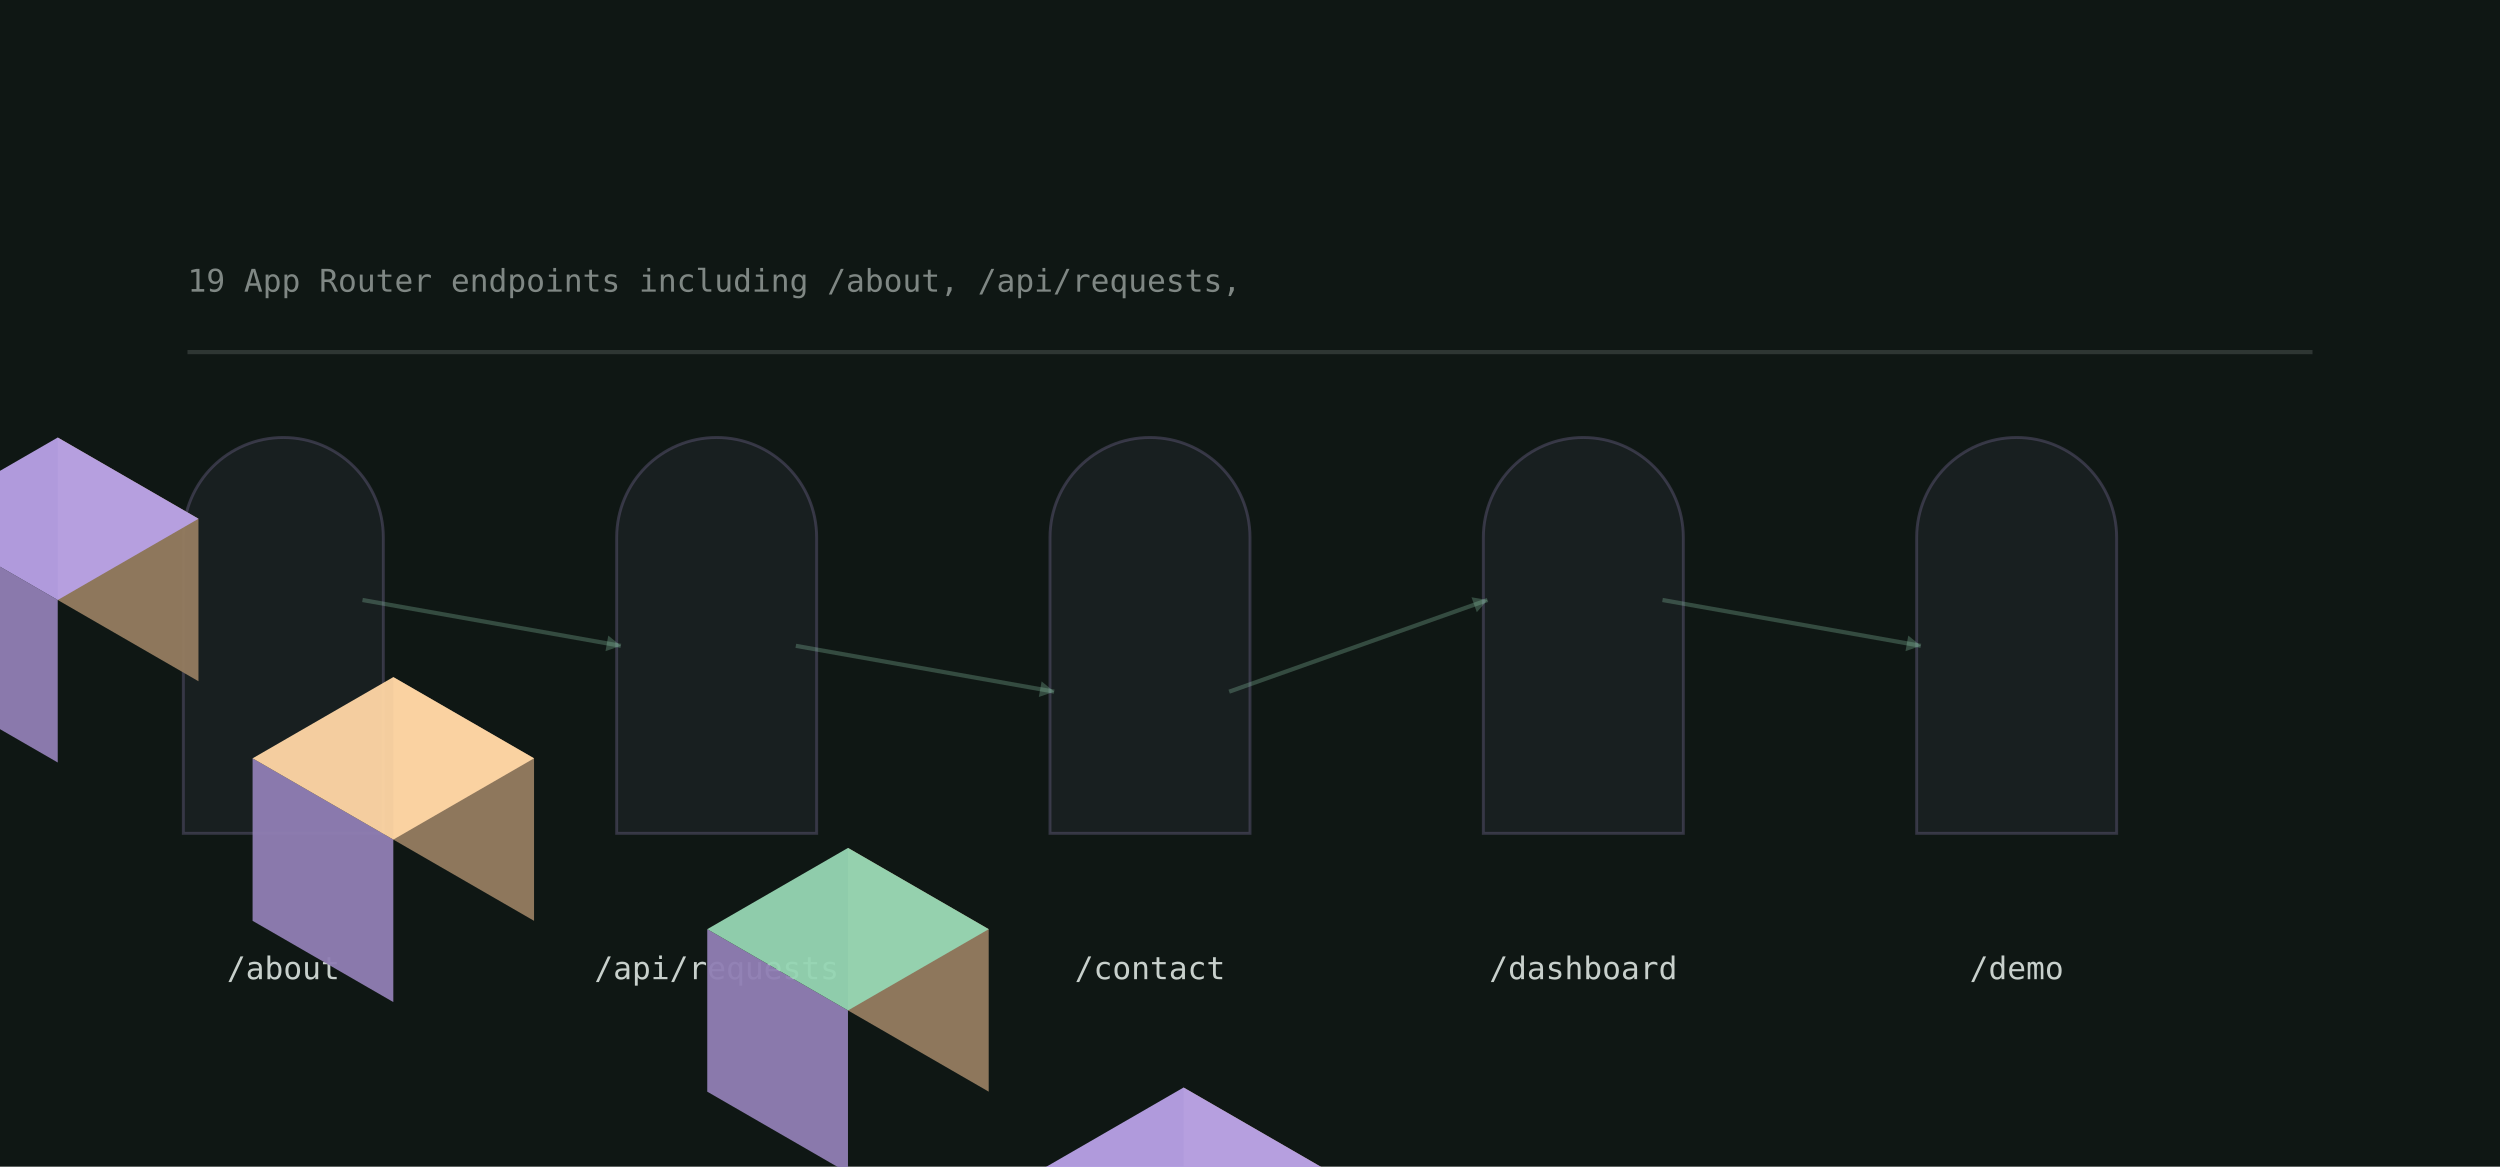
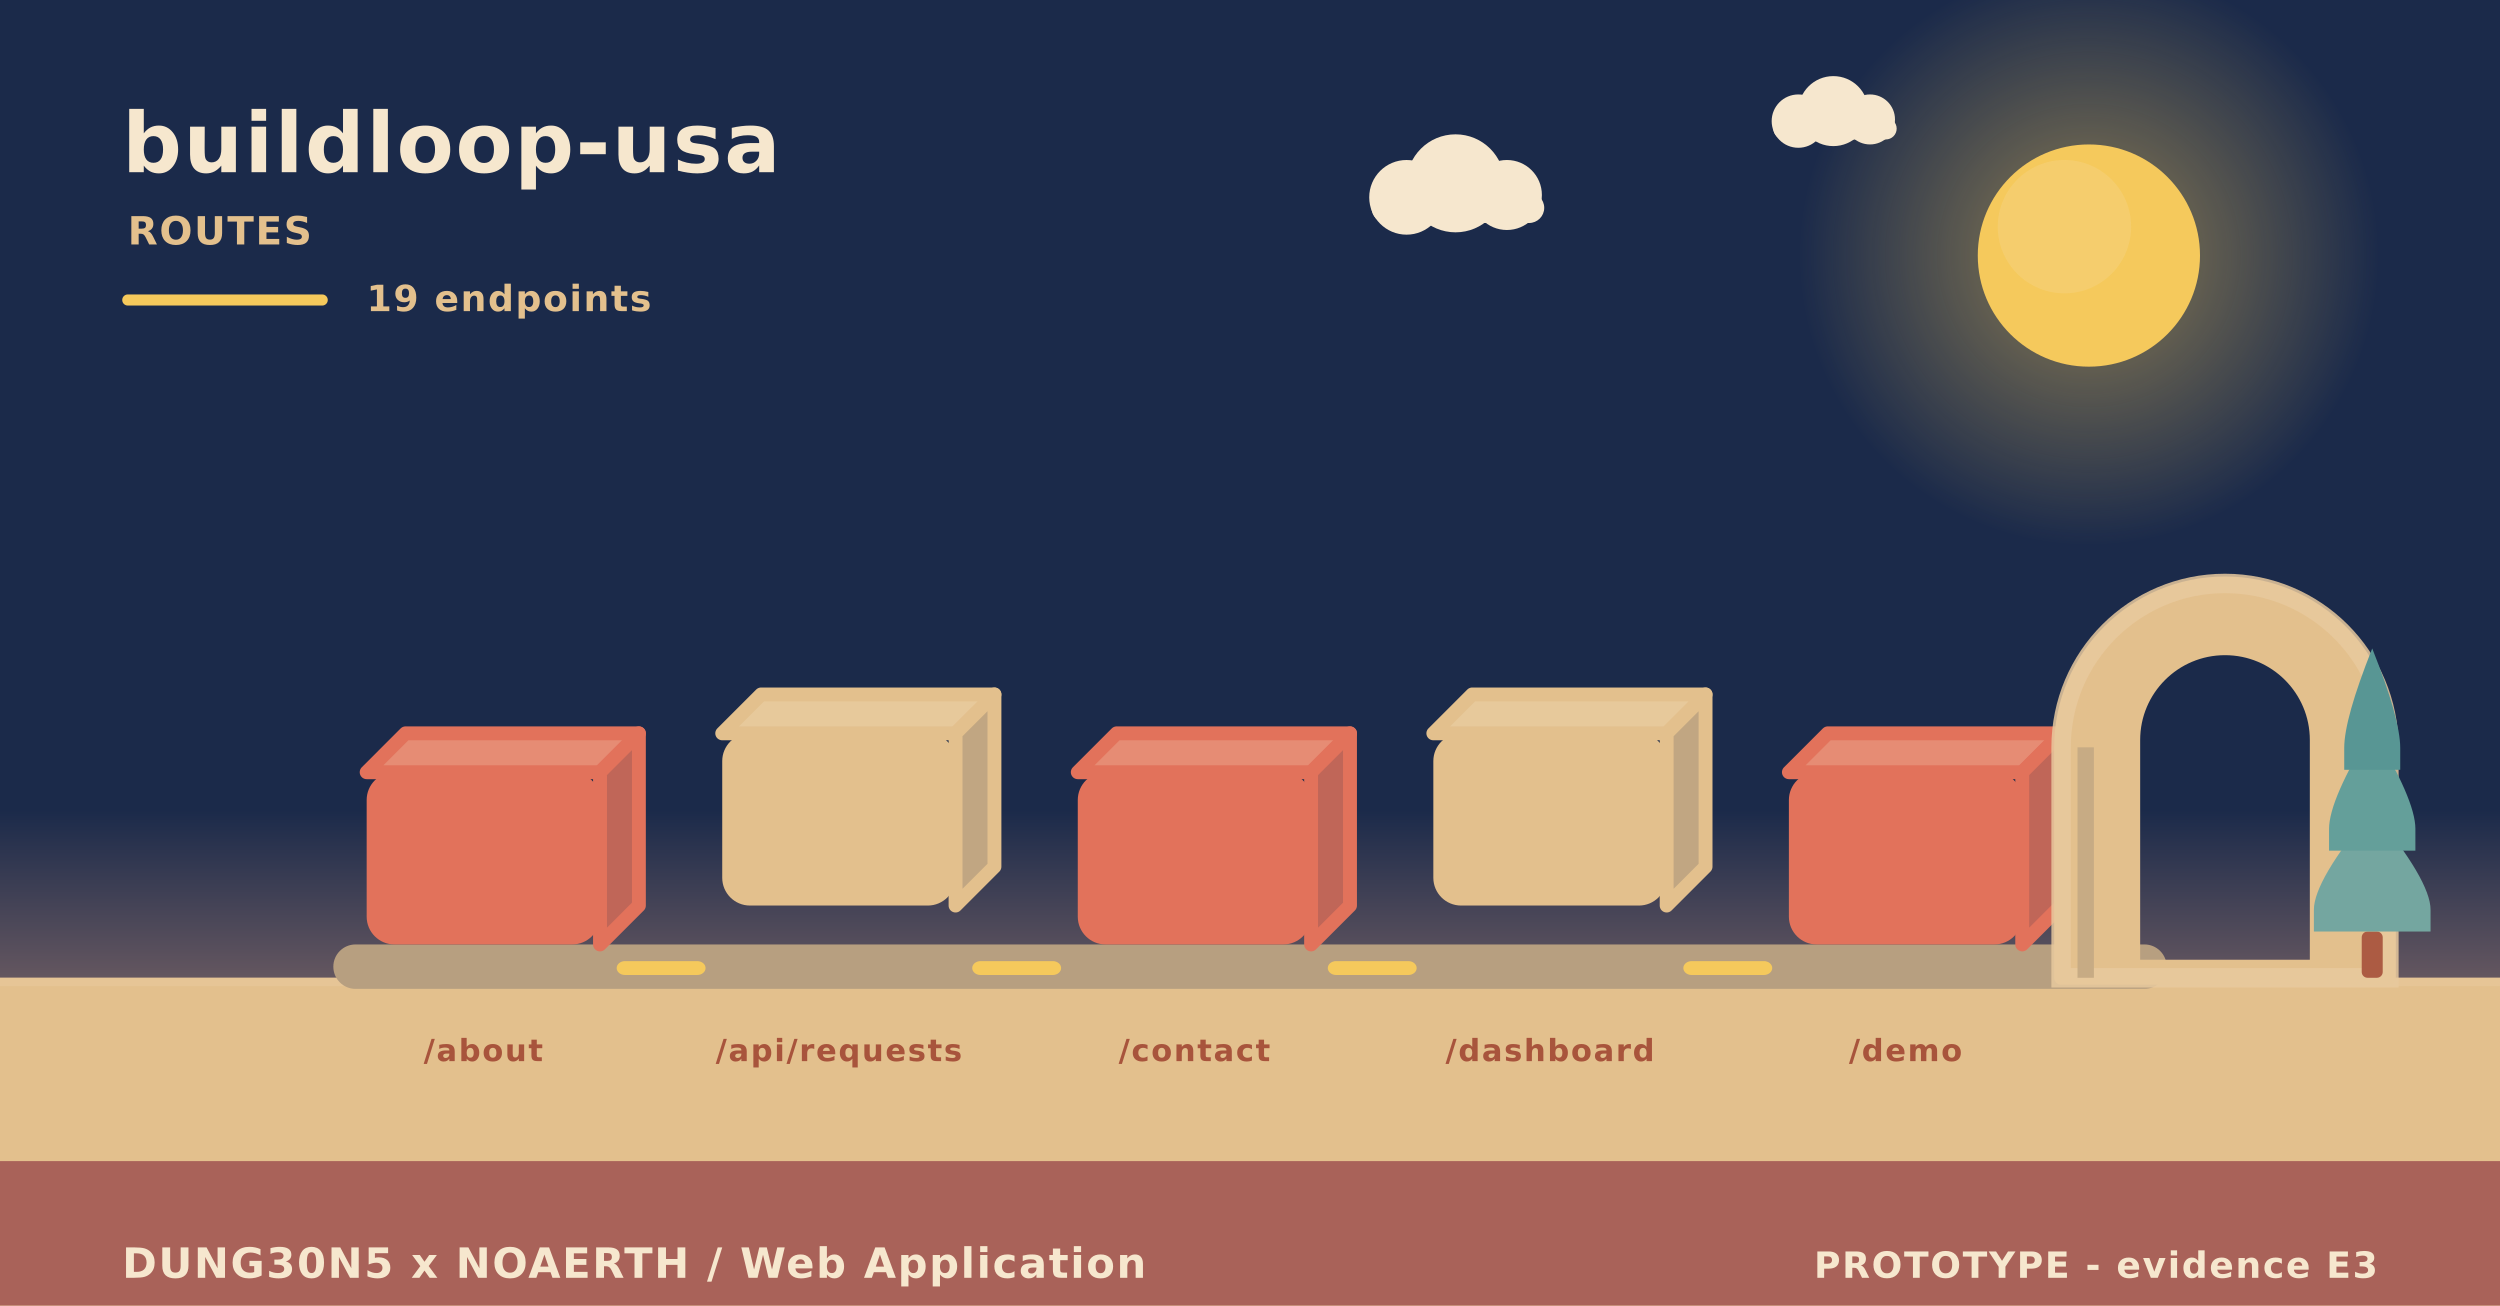
- <svg xmlns="http://www.w3.org/2000/svg" viewBox="0 0 1200 560" width="1200" height="560" role="img" aria-label="buildloop-usa data flow">
-   <rect width="1200" height="560" fill="#0f1714" />
-   <defs>
-     <linearGradient id="gf" x1="0" y1="0" x2="1" y2="1">
-       <stop offset="0%" stop-color="#95d5b2" />
-       <stop offset="100%" stop-color="#b8a1e6" />
-     </linearGradient>
-   </defs>
-   <path d="M88.00,400.00 L88.00,258.00 A48.00,48.00 0 0 1 184.00,258.00 L184.00,400.00 Z" fill="rgba(184,161,230,0.100)" opacity="0.55" stroke="rgba(184,161,230,0.400)" stroke-width="1.4" />
-   <polygon points="-133.37,173.00 -65.82,212.00 -65.82,134.00 -133.37,95.00" fill="#947c60" opacity="0.95" />
-   <polygon points="-200.92,212.00 -133.37,251.00 -133.37,173.00 -200.92,134.00" fill="#907eb3" opacity="0.95" />
-   <polygon points="-133.37,95.00 -65.82,134.00 -133.37,173.00 -200.92,134.00" fill="#95d5b2" opacity="0.95" />
-   <text x="136" y="470" font-family="ui-monospace,Menlo,monospace" font-size="15" fill="rgba(240,248,244,0.820)" text-anchor="middle">/about</text>
-   <path d="M296.00,400.00 L296.00,258.00 A48.00,48.00 0 0 1 392.00,258.00 L392.00,400.00 Z" fill="rgba(184,161,230,0.100)" opacity="0.55" stroke="rgba(184,161,230,0.400)" stroke-width="1.4" />
-   <polygon points="27.71,288.00 95.26,327.00 95.26,249.00 27.71,210.00" fill="#947c60" opacity="0.95" />
-   <polygon points="-39.84,327.00 27.71,366.00 27.71,288.00 -39.84,249.00" fill="#907eb3" opacity="0.95" />
-   <polygon points="27.71,210.00 95.26,249.00 27.71,288.00 -39.84,249.00" fill="#b8a1e6" opacity="0.95" />
-   <text x="344" y="470" font-family="ui-monospace,Menlo,monospace" font-size="15" fill="rgba(240,248,244,0.820)" text-anchor="middle">/api/requests</text>
-   <line x1="174.00" y1="288.00" x2="298.00" y2="310.00" stroke="rgba(149,213,178,0.500)" stroke-width="2.00" opacity="0.55" />
-   <polygon points="298.00,310.00 291.97,305.07 290.64,312.55" fill="rgba(149,213,178,0.500)" opacity="0.55" />
-   <path d="M504.00,400.00 L504.00,258.00 A48.00,48.00 0 0 1 600.00,258.00 L600.00,400.00 Z" fill="rgba(184,161,230,0.100)" opacity="0.55" stroke="rgba(184,161,230,0.400)" stroke-width="1.4" />
-   <polygon points="188.79,403.00 256.34,442.00 256.34,364.00 188.79,325.00" fill="#947c60" opacity="0.95" />
-   <polygon points="121.24,442.00 188.79,481.00 188.79,403.00 121.24,364.00" fill="#907eb3" opacity="0.95" />
-   <polygon points="188.79,325.00 256.34,364.00 188.79,403.00 121.24,364.00" fill="#ffd6a5" opacity="0.95" />
-   <text x="552" y="470" font-family="ui-monospace,Menlo,monospace" font-size="15" fill="rgba(240,248,244,0.820)" text-anchor="middle">/contact</text>
-   <line x1="382.00" y1="310.00" x2="506.00" y2="332.00" stroke="rgba(149,213,178,0.500)" stroke-width="2.00" opacity="0.55" />
-   <polygon points="506.00,332.00 499.97,327.07 498.64,334.55" fill="rgba(149,213,178,0.500)" opacity="0.55" />
-   <path d="M712.00,400.00 L712.00,258.00 A48.00,48.00 0 0 1 808.00,258.00 L808.00,400.00 Z" fill="rgba(184,161,230,0.100)" opacity="0.55" stroke="rgba(184,161,230,0.400)" stroke-width="1.4" />
-   <polygon points="407.03,485.00 474.58,524.00 474.58,446.00 407.03,407.00" fill="#947c60" opacity="0.95" />
-   <polygon points="339.48,524.00 407.03,563.00 407.03,485.00 339.48,446.00" fill="#907eb3" opacity="0.95" />
-   <polygon points="407.03,407.00 474.58,446.00 407.03,485.00 339.48,446.00" fill="#95d5b2" opacity="0.95" />
-   <text x="760" y="470" font-family="ui-monospace,Menlo,monospace" font-size="15" fill="rgba(240,248,244,0.820)" text-anchor="middle">/dashboard</text>
-   <line x1="590.00" y1="332.00" x2="714.00" y2="288.00" stroke="rgba(149,213,178,0.500)" stroke-width="2.00" opacity="0.55" />
-   <polygon points="714.00,288.00 706.32,286.69 708.86,293.86" fill="rgba(149,213,178,0.500)" opacity="0.55" />
-   <path d="M920.00,400.00 L920.00,258.00 A48.00,48.00 0 0 1 1016.00,258.00 L1016.00,400.00 Z" fill="rgba(184,161,230,0.100)" opacity="0.55" stroke="rgba(184,161,230,0.400)" stroke-width="1.4" />
-   <polygon points="568.11,600.00 635.66,639.00 635.66,561.00 568.11,522.00" fill="#947c60" opacity="0.95" />
-   <polygon points="500.56,639.00 568.11,678.00 568.11,600.00 500.56,561.00" fill="#907eb3" opacity="0.95" />
-   <polygon points="568.11,522.00 635.66,561.00 568.11,600.00 500.56,561.00" fill="#b8a1e6" opacity="0.95" />
-   <text x="968" y="470" font-family="ui-monospace,Menlo,monospace" font-size="15" fill="rgba(240,248,244,0.820)" text-anchor="middle">/demo</text>
-   <line x1="798.00" y1="288.00" x2="922.00" y2="310.00" stroke="rgba(149,213,178,0.500)" stroke-width="2.00" opacity="0.55" />
-   <polygon points="922.00,310.00 915.97,305.07 914.64,312.55" fill="rgba(149,213,178,0.500)" opacity="0.55" />
-   <rect x="90.00" y="168.00" width="1020.00" height="2.00" rx="0.00" fill="rgba(240,248,244,0.140)" opacity="1.00" />
-   <text x="90" y="140" font-family="ui-monospace,Menlo,monospace" font-size="15" fill="rgba(240,248,244,0.500)">19 App Router endpoints including /about, /api/requests,</text>
+ <svg xmlns="http://www.w3.org/2000/svg" width="900" height="470" viewBox="0 0 900 470" role="img" aria-label="buildloop-usa - how data moves">
+   <linearGradient id="skyd" x1="0" y1="0" x2="0" y2="1">
+     <stop offset="0" stop-color="#1b2a4a" />
+     <stop offset="0.62" stop-color="#1b2a4a" />
+     <stop offset="1" stop-color="#f3ad8a" />
+   </linearGradient>
+   <rect width="900" height="470" fill="url(#skyd)" />
+   <radialGradient id="sund">
+     <stop offset="0.35" stop-color="#f5c95c" stop-opacity="0.34" />
+     <stop offset="1" stop-color="#f5c95c" stop-opacity="0" />
+   </radialGradient>
+   <circle cx="752" cy="92" r="104" fill="url(#sund)" />
+   <circle cx="752" cy="92" r="40" fill="#f5c95c" />
+   <circle cx="743.2" cy="81.6" r="24" fill="#f5d27e" opacity="0.5" />
+   <g>
+     <circle cx="524" cy="66" r="17.64" fill="#f6e7ce" />
+     <circle cx="506.36" cy="71.04" r="13.44" fill="#f6e7ce" />
+     <circle cx="542.48" cy="70.2" r="12.6" fill="#f6e7ce" />
+     <rect x="493.76" y="69.36" width="62.16" height="10.92" rx="5.46" fill="#f6e7ce" />
+   </g>
+   <g>
+     <circle cx="660" cy="40" r="12.6" fill="#f6e7ce" />
+     <circle cx="647.4" cy="43.6" r="9.6" fill="#f6e7ce" />
+     <circle cx="673.2" cy="43" r="9" fill="#f6e7ce" />
+     <rect x="638.4" y="42.4" width="44.4" height="7.8" rx="3.9" fill="#f6e7ce" />
+   </g>
+   <rect x="0" y="352" width="900" height="118" fill="#e3c08d" />
+   <rect x="0" y="352" width="900" height="3" fill="#e6c596" />
+   <text x="44" y="62" font-family="Verdana,DejaVu Sans,sans-serif" font-size="30" font-weight="700" letter-spacing="0.6" fill="#f6e7ce" text-anchor="start">buildloop-usa</text>
+   <text x="46" y="88" font-family="Verdana,DejaVu Sans,sans-serif" font-size="14" font-weight="700" letter-spacing="0.6" fill="#e3c08d" text-anchor="start">ROUTES</text>
+   <rect x="44" y="106" width="74" height="4" rx="2" fill="#f5c95c" />
+   <text x="132" y="112" font-family="Verdana,DejaVu Sans,sans-serif" font-size="13" font-weight="700" letter-spacing="0.6" fill="#e3c08d" text-anchor="start">19 endpoints</text>
+   <rect x="120" y="340" width="660" height="16" rx="8" fill="#b79f80" />
+   <path d="M132,278 L216,278 L230,264 L146,264 Z" fill="#e68c74" stroke="#e2725b" stroke-width="5" stroke-linejoin="round" />
+   <path d="M216,278 L230,264 L230,326 L216,340 Z" fill="#c06658" stroke="#e2725b" stroke-width="5" stroke-linejoin="round" />
+   <rect x="132" y="278" width="84" height="62" rx="10" fill="#e2725b" />
+   <text x="174" y="382" font-family="Verdana,DejaVu Sans,sans-serif" font-size="11" font-weight="700" letter-spacing="0.6" fill="#a8543c" text-anchor="middle">/about</text>
+   <path d="M260,264 L344,264 L358,250 L274,250 Z" fill="#e7c99b" stroke="#e3c08d" stroke-width="5" stroke-linejoin="round" />
+   <path d="M344,264 L358,250 L358,312 L344,326 Z" fill="#c1a682" stroke="#e3c08d" stroke-width="5" stroke-linejoin="round" />
+   <rect x="260" y="264" width="84" height="62" rx="10" fill="#e3c08d" />
+   <text x="302" y="382" font-family="Verdana,DejaVu Sans,sans-serif" font-size="11" font-weight="700" letter-spacing="0.6" fill="#a8543c" text-anchor="middle">/api/requests</text>
+   <rect x="222" y="346" width="32" height="5" rx="3" fill="#f5c95c" />
+   <path d="M388,278 L472,278 L486,264 L402,264 Z" fill="#e68c74" stroke="#e2725b" stroke-width="5" stroke-linejoin="round" />
+   <path d="M472,278 L486,264 L486,326 L472,340 Z" fill="#c06658" stroke="#e2725b" stroke-width="5" stroke-linejoin="round" />
+   <rect x="388" y="278" width="84" height="62" rx="10" fill="#e2725b" />
+   <text x="430" y="382" font-family="Verdana,DejaVu Sans,sans-serif" font-size="11" font-weight="700" letter-spacing="0.6" fill="#a8543c" text-anchor="middle">/contact</text>
+   <rect x="350" y="346" width="32" height="5" rx="3" fill="#f5c95c" />
+   <path d="M516,264 L600,264 L614,250 L530,250 Z" fill="#e7c99b" stroke="#e3c08d" stroke-width="5" stroke-linejoin="round" />
+   <path d="M600,264 L614,250 L614,312 L600,326 Z" fill="#c1a682" stroke="#e3c08d" stroke-width="5" stroke-linejoin="round" />
+   <rect x="516" y="264" width="84" height="62" rx="10" fill="#e3c08d" />
+   <text x="558" y="382" font-family="Verdana,DejaVu Sans,sans-serif" font-size="11" font-weight="700" letter-spacing="0.6" fill="#a8543c" text-anchor="middle">/dashboard</text>
+   <rect x="478" y="346" width="32" height="5" rx="3" fill="#f5c95c" />
+   <path d="M644,278 L728,278 L742,264 L658,264 Z" fill="#e68c74" stroke="#e2725b" stroke-width="5" stroke-linejoin="round" />
+   <path d="M728,278 L742,264 L742,326 L728,340 Z" fill="#c06658" stroke="#e2725b" stroke-width="5" stroke-linejoin="round" />
+   <rect x="644" y="278" width="84" height="62" rx="10" fill="#e2725b" />
+   <text x="686" y="382" font-family="Verdana,DejaVu Sans,sans-serif" font-size="11" font-weight="700" letter-spacing="0.6" fill="#a8543c" text-anchor="middle">/demo</text>
+   <rect x="606" y="346" width="32" height="5" rx="3" fill="#f5c95c" />
+   <path d="M742,352 L742,269.04 A59,59 0 0 1 860,269.04 L860,352 Z M767.96,348 L767.96,266.4 A33.04,33.04 0 0 1 834.04,266.4 L834.04,348 Z" fill="#e3c08d" fill-rule="evenodd" stroke="#e3c08d" stroke-width="5" stroke-linejoin="round" />
+   <path d="M742,352 L742,269.04 A59,59 0 0 1 860,269.04 L860,352 Z" fill="none" stroke="#e8c99d" stroke-width="7" stroke-linecap="round" opacity="0.85" />
+   <rect x="747.9" y="269.04" width="5.9" height="82.96" fill="#c7ab84" />
+   <rect x="850.22" y="335.36" width="7.56" height="16.64" rx="2.1" fill="#ac5b43" />
+   <path d="M854,291.68 Q833,317.01 833,327.5 Q833,335.36 833,335.36 L875,335.36 Q875,335.36 875,327.5 Q875,317.01 854,291.68 Z" fill="#74a6a0" />
+   <path d="M854,262.56 Q838.46,287.89 838.46,298.38 Q838.46,306.24 838.46,306.24 L869.54,306.24 Q869.54,306.24 869.54,298.38 Q869.54,287.89 854,262.56 Z" fill="#649f9a" />
+   <path d="M854,233.44 Q843.92,258.77 843.92,269.26 Q843.92,277.12 843.92,277.12 L864.08,277.12 Q864.08,277.12 864.08,269.26 Q864.08,258.77 854,233.44 Z" fill="#589694" />
+   <rect x="0" y="418" width="900" height="52" rx="0" fill="#a65c56" opacity="0.94" />
+   <text x="44" y="460" font-family="Verdana,DejaVu Sans,sans-serif" font-size="15" font-weight="700" letter-spacing="0.6" fill="#f6e7ce" text-anchor="start">DUNG30N5 x NOAERTH  /  Web Application</text>
+   <text x="856" y="460" font-family="Verdana,DejaVu Sans,sans-serif" font-size="13" font-weight="700" letter-spacing="0.6" fill="#f6e7ce" text-anchor="end">PROTOTYPE  -  evidence E3</text>
</svg>
